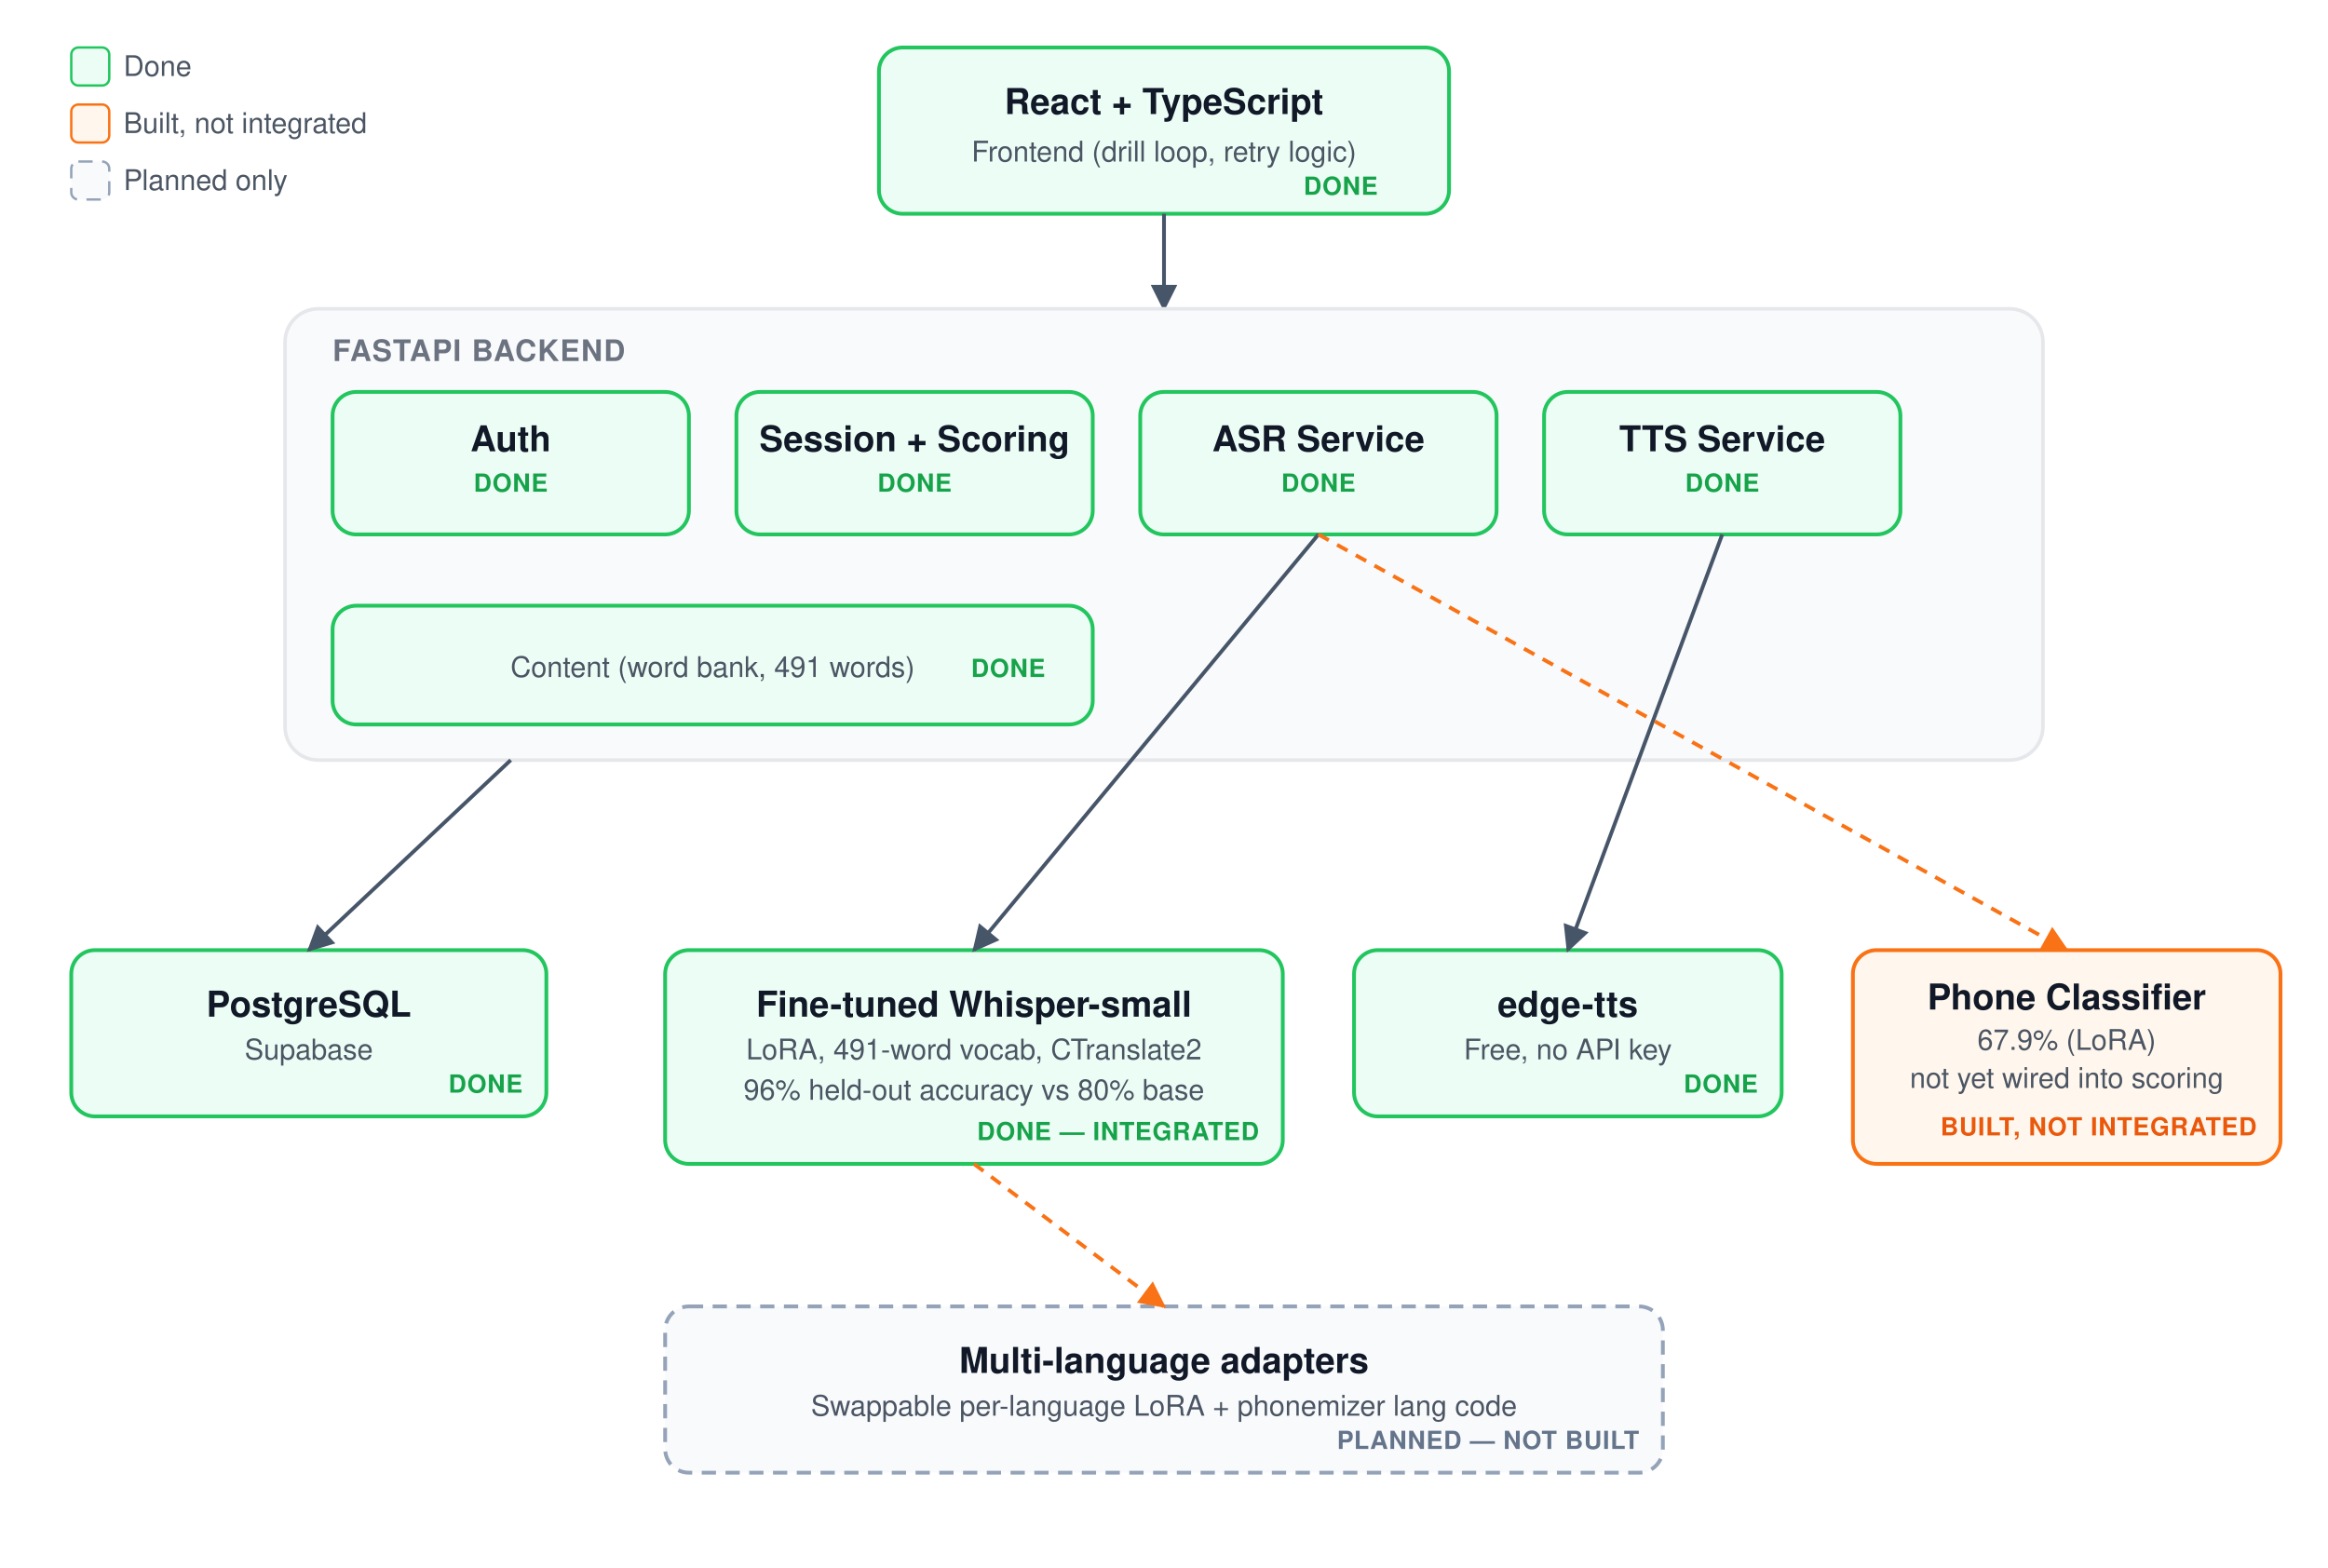
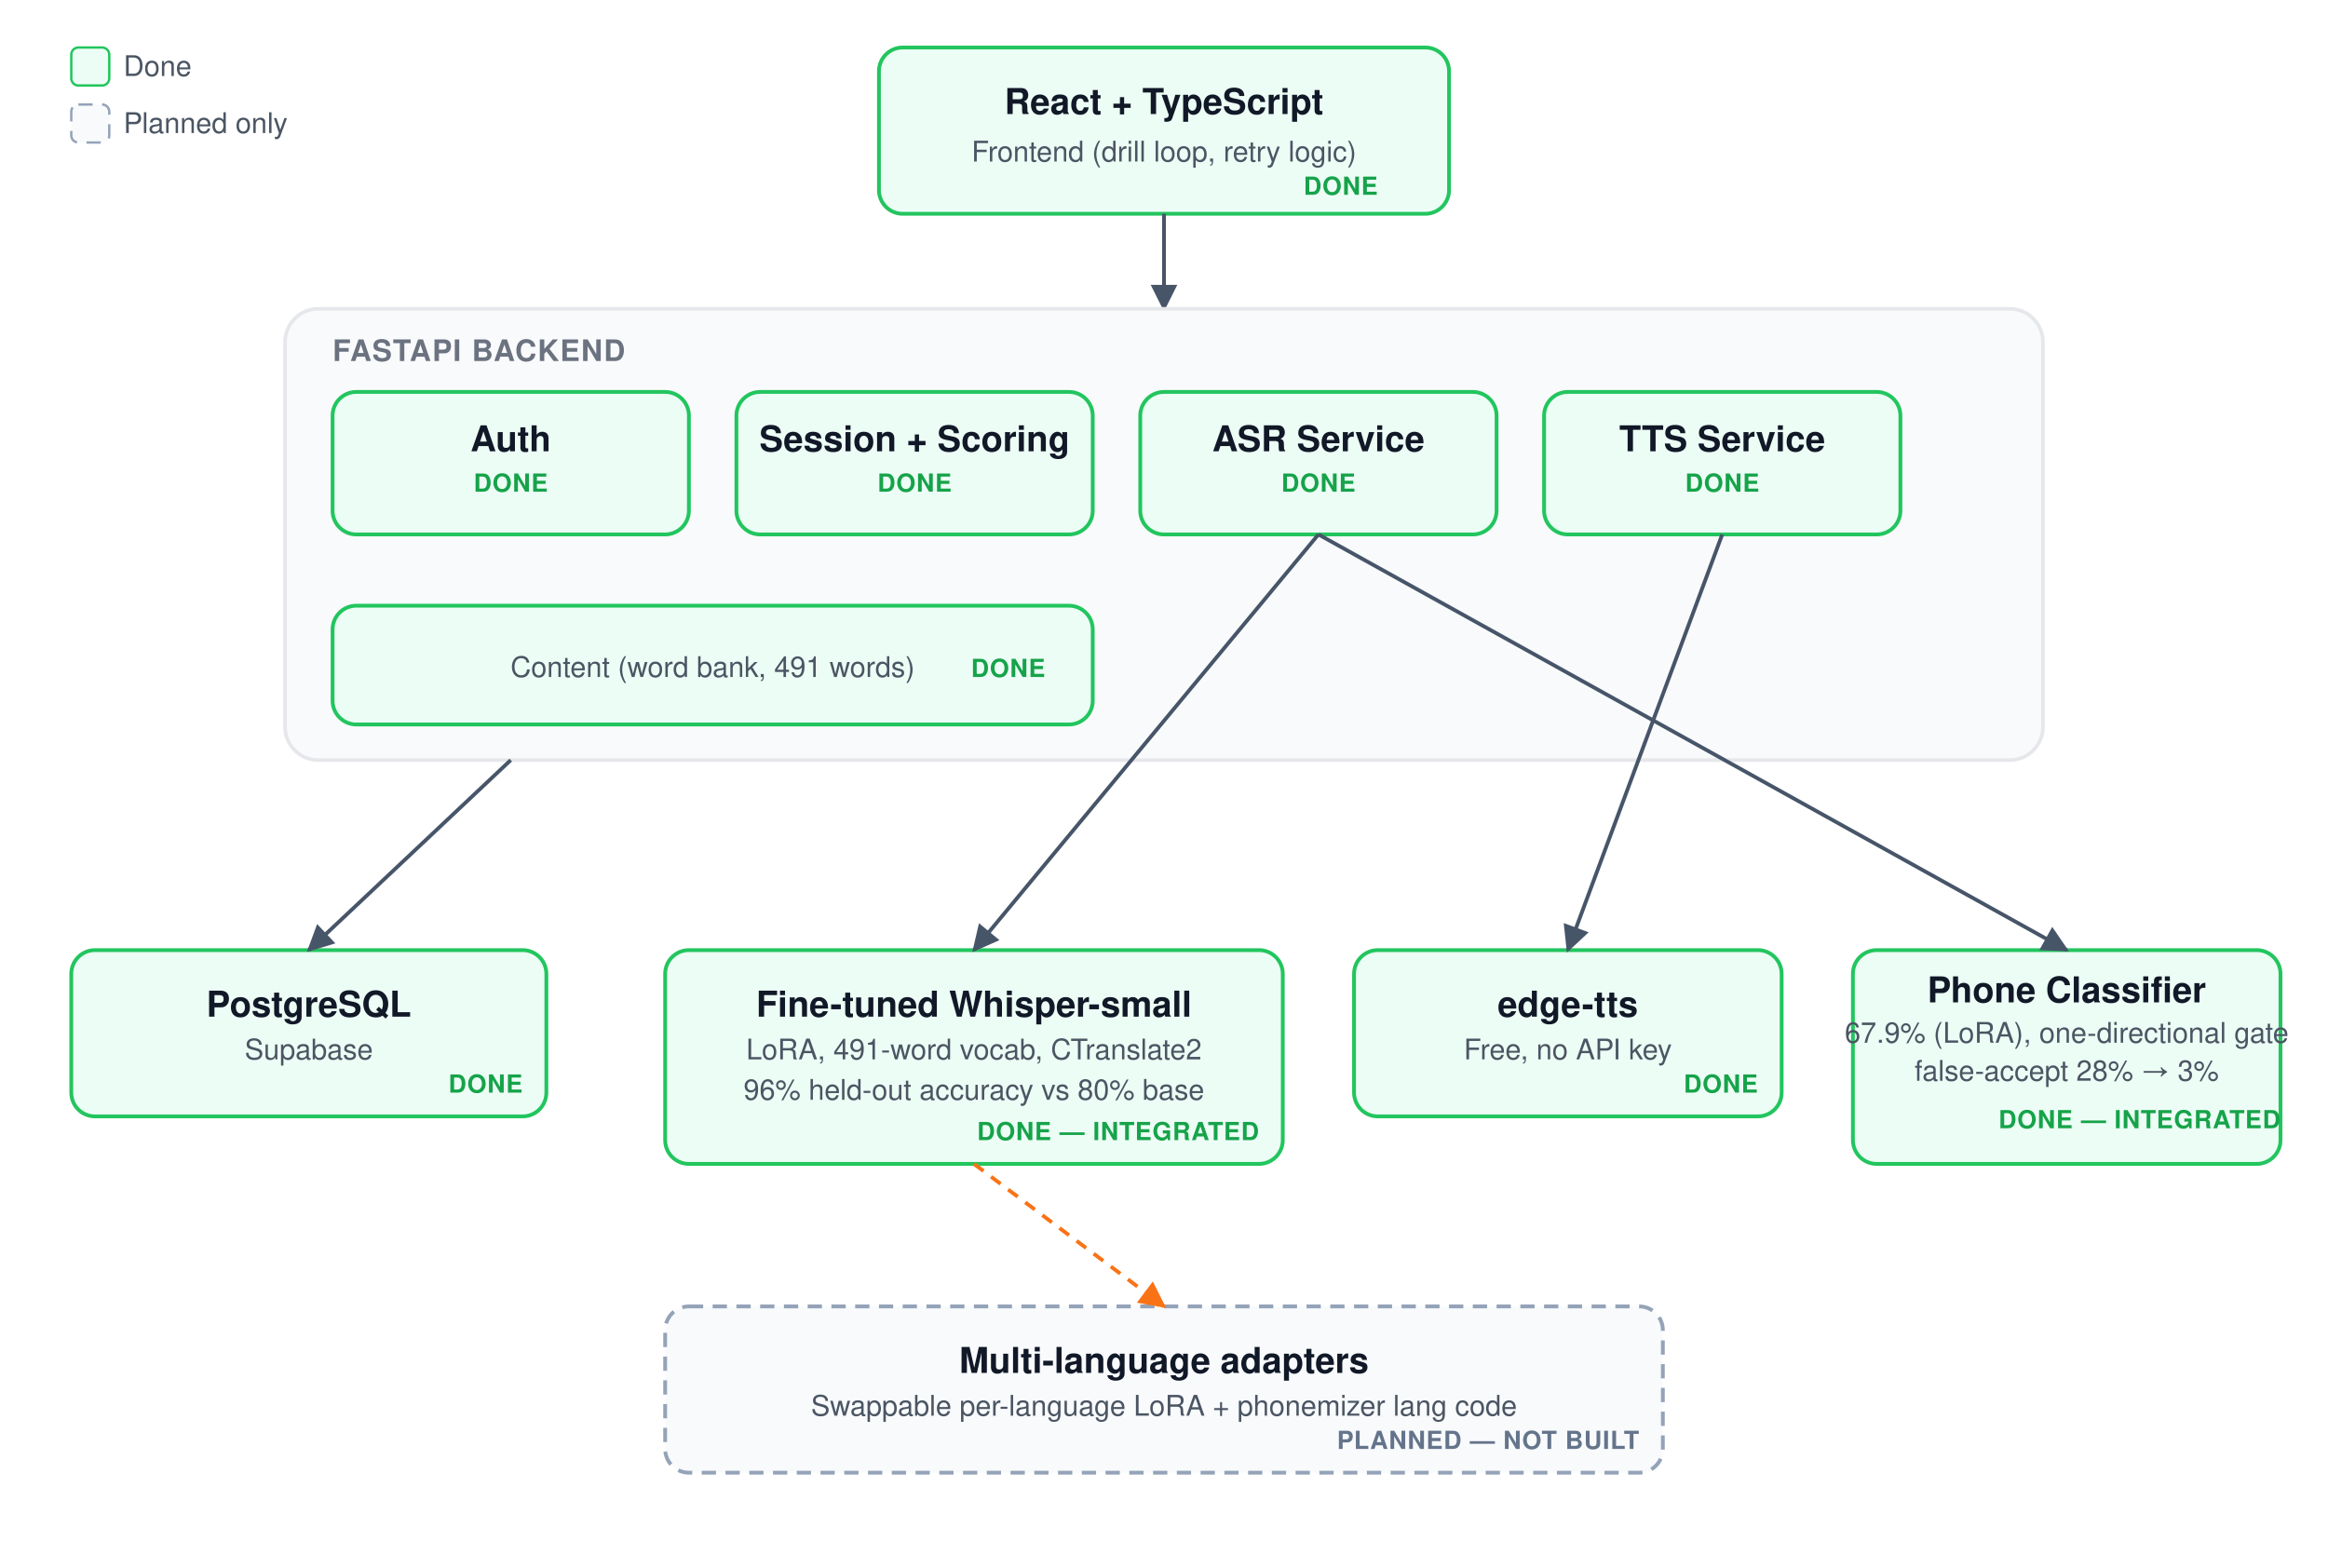
<svg xmlns="http://www.w3.org/2000/svg" viewBox="0 0 980 660" font-family="Helvetica, Arial, sans-serif">
  <defs>
    <marker id="arrow" viewBox="0 0 10 10" refX="9" refY="5" markerWidth="7" markerHeight="7" orient="auto-start-reverse">
      <path d="M0,0 L10,5 L0,10 z" fill="#475569" />
    </marker>
    <marker id="arrowDashed" viewBox="0 0 10 10" refX="9" refY="5" markerWidth="7" markerHeight="7" orient="auto-start-reverse">
      <path d="M0,0 L10,5 L0,10 z" fill="#f97316" />
    </marker>
  </defs>
  <style>
    .box { stroke-width: 1.6; rx: 10; }
    .done { fill: #ecfdf5; stroke: #22c55e; }
    .partial { fill: #fff7ed; stroke: #f97316; }
    .planned { fill: #f8fafc; stroke: #94a3b8; stroke-dasharray: 6 4; }
    .label { font-size: 15px; font-weight: 700; fill: #111827; }
    .sublabel { font-size: 12px; fill: #4b5563; }
    .tag { font-size: 10.5px; font-weight: 700; letter-spacing: 0.3px; }
    .tag-done { fill: #16a34a; }
    .tag-partial { fill: #ea580c; }
    .tag-planned { fill: #64748b; }
    .edge { stroke: #475569; stroke-width: 1.6; fill: none; marker-end: url(#arrow); }
    .edge-dashed { stroke: #f97316; stroke-width: 1.6; fill: none; stroke-dasharray: 5 4; marker-end: url(#arrowDashed); }
    .group-title { font-size: 12.5px; font-weight: 700; fill: #6b7280; letter-spacing: 0.5px; }
  </style>
  <rect x="370" y="20" width="240" height="70" class="box done" />
  <text x="490" y="48" text-anchor="middle" class="label">React + TypeScript</text>
  <text x="490" y="68" text-anchor="middle" class="sublabel">Frontend (drill loop, retry logic)</text>
  <text x="580" y="82" text-anchor="end" class="tag tag-done">DONE</text>
  <line x1="490" y1="90" x2="490" y2="130" class="edge" />
  <rect x="120" y="130" width="740" height="190" rx="14" fill="#f9fafb" stroke="#e5e7eb" stroke-width="1.5" />
  <text x="140" y="152" class="group-title">FASTAPI BACKEND</text>
  <rect x="140" y="165" width="150" height="60" class="box done" />
  <text x="215" y="190" text-anchor="middle" class="label" font-size="13">Auth</text>
  <text x="215" y="207" text-anchor="middle" class="tag tag-done">DONE</text>
  <rect x="310" y="165" width="150" height="60" class="box done" />
  <text x="385" y="190" text-anchor="middle" class="label" font-size="13">Session + Scoring</text>
  <text x="385" y="207" text-anchor="middle" class="tag tag-done">DONE</text>
  <rect x="480" y="165" width="150" height="60" class="box done" />
  <text x="555" y="190" text-anchor="middle" class="label" font-size="13">ASR Service</text>
  <text x="555" y="207" text-anchor="middle" class="tag tag-done">DONE</text>
  <rect x="650" y="165" width="150" height="60" class="box done" />
  <text x="725" y="190" text-anchor="middle" class="label" font-size="13">TTS Service</text>
  <text x="725" y="207" text-anchor="middle" class="tag tag-done">DONE</text>
  <rect x="140" y="255" width="320" height="50" class="box done" />
  <text x="300" y="285" text-anchor="middle" class="sublabel" font-size="13">Content (word bank, 491 words)</text>
  <text x="440" y="285" text-anchor="end" class="tag tag-done">DONE</text>
  <rect x="30" y="400" width="200" height="70" class="box done" />
  <text x="130" y="428" text-anchor="middle" class="label" font-size="14">PostgreSQL</text>
  <text x="130" y="446" text-anchor="middle" class="sublabel">Supabase</text>
  <text x="220" y="460" text-anchor="end" class="tag tag-done">DONE</text>
  <line x1="215" y1="320" x2="130" y2="400" class="edge" />
  <rect x="280" y="400" width="260" height="90" class="box done" />
  <text x="410" y="428" text-anchor="middle" class="label" font-size="14">Fine-tuned Whisper-small</text>
  <text x="410" y="446" text-anchor="middle" class="sublabel">LoRA, 491-word vocab, CTranslate2</text>
  <text x="410" y="463" text-anchor="middle" class="sublabel">96% held-out accuracy vs 80% base</text>
  <text x="530" y="480" text-anchor="end" class="tag tag-done">DONE — INTEGRATED</text>
  <line x1="555" y1="225" x2="410" y2="400" class="edge" />
  <rect x="570" y="400" width="180" height="70" class="box done" />
  <text x="660" y="428" text-anchor="middle" class="label" font-size="14">edge-tts</text>
  <text x="660" y="446" text-anchor="middle" class="sublabel">Free, no API key</text>
  <text x="740" y="460" text-anchor="end" class="tag tag-done">DONE</text>
  <line x1="725" y1="225" x2="660" y2="400" class="edge" />
-   <rect x="780" y="400" width="180" height="90" class="box partial" />
-   <text x="870" y="425" text-anchor="middle" class="label" font-size="13">Phone Classifier</text>
-   <text x="870" y="442" text-anchor="middle" class="sublabel">67.9% (LoRA)</text>
-   <text x="870" y="458" text-anchor="middle" class="sublabel">not yet wired into scoring</text>
-   <text x="950" y="478" text-anchor="end" class="tag tag-partial">BUILT, NOT INTEGRATED</text>
-   <line x1="555" y1="225" x2="870" y2="400" class="edge-dashed" />
+   <rect x="780" y="400" width="180" height="90" class="box done" />
+   <text x="870" y="422" text-anchor="middle" class="label" font-size="13">Phone Classifier</text>
+   <text x="870" y="439" text-anchor="middle" class="sublabel">67.9% (LoRA), one-directional gate</text>
+   <text x="870" y="455" text-anchor="middle" class="sublabel">false-accept 28% → 3%</text>
+   <text x="960" y="475" text-anchor="end" class="tag tag-done">DONE — INTEGRATED</text>
+   <line x1="555" y1="225" x2="870" y2="400" class="edge" />
  <rect x="280" y="550" width="420" height="70" class="box planned" />
  <text x="490" y="578" text-anchor="middle" class="label" font-size="14" fill="#475569">Multi-language adapters</text>
  <text x="490" y="596" text-anchor="middle" class="sublabel">Swappable per-language LoRA + phonemizer lang code</text>
  <text x="690" y="610" text-anchor="end" class="tag tag-planned">PLANNED — NOT BUILT</text>
  <line x1="410" y1="490" x2="490" y2="550" class="edge-dashed" stroke="#94a3b8" marker-end="url(#arrow)" />
  <g transform="translate(30, 20)">
    <rect x="0" y="0" width="16" height="16" rx="3" class="done" />
    <text x="22" y="12" class="sublabel">Done</text>
-     <rect x="0" y="24" width="16" height="16" rx="3" class="partial" />
-     <text x="22" y="36" class="sublabel">Built, not integrated</text>
-     <rect x="0" y="48" width="16" height="16" rx="3" class="planned" />
-     <text x="22" y="60" class="sublabel">Planned only</text>
+     <rect x="0" y="24" width="16" height="16" rx="3" class="planned" />
+     <text x="22" y="36" class="sublabel">Planned only</text>
  </g>
</svg>
